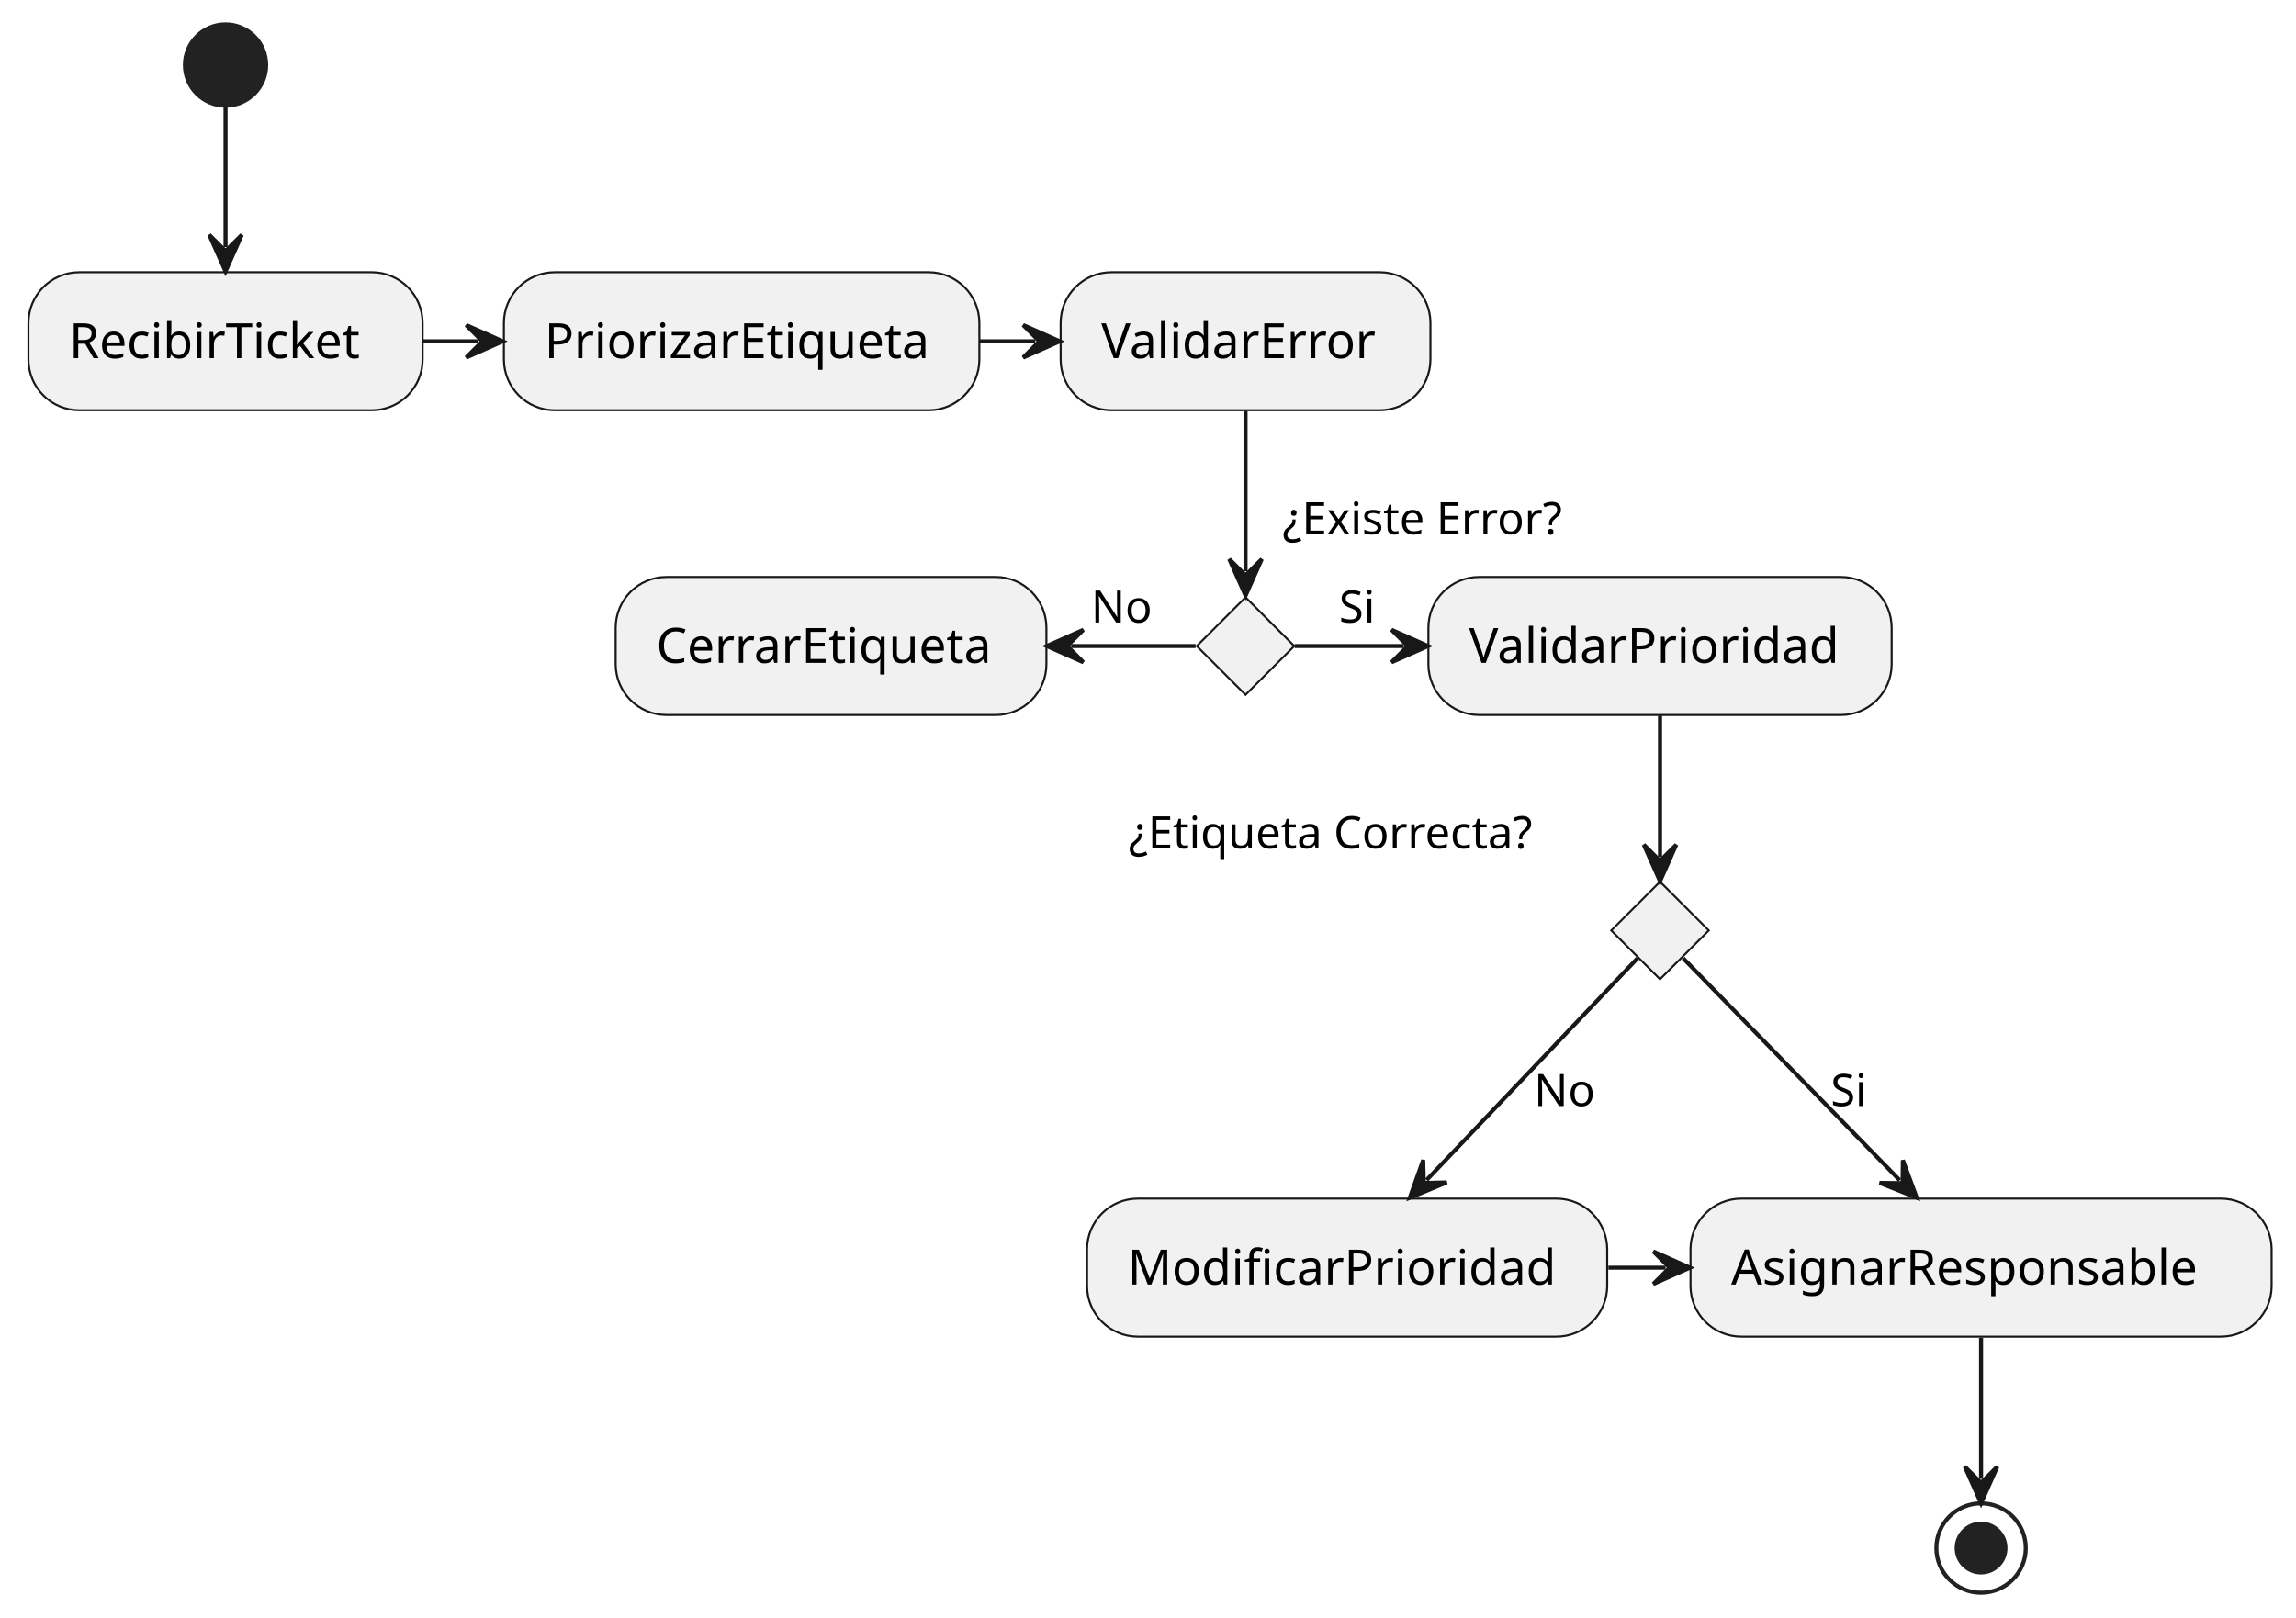
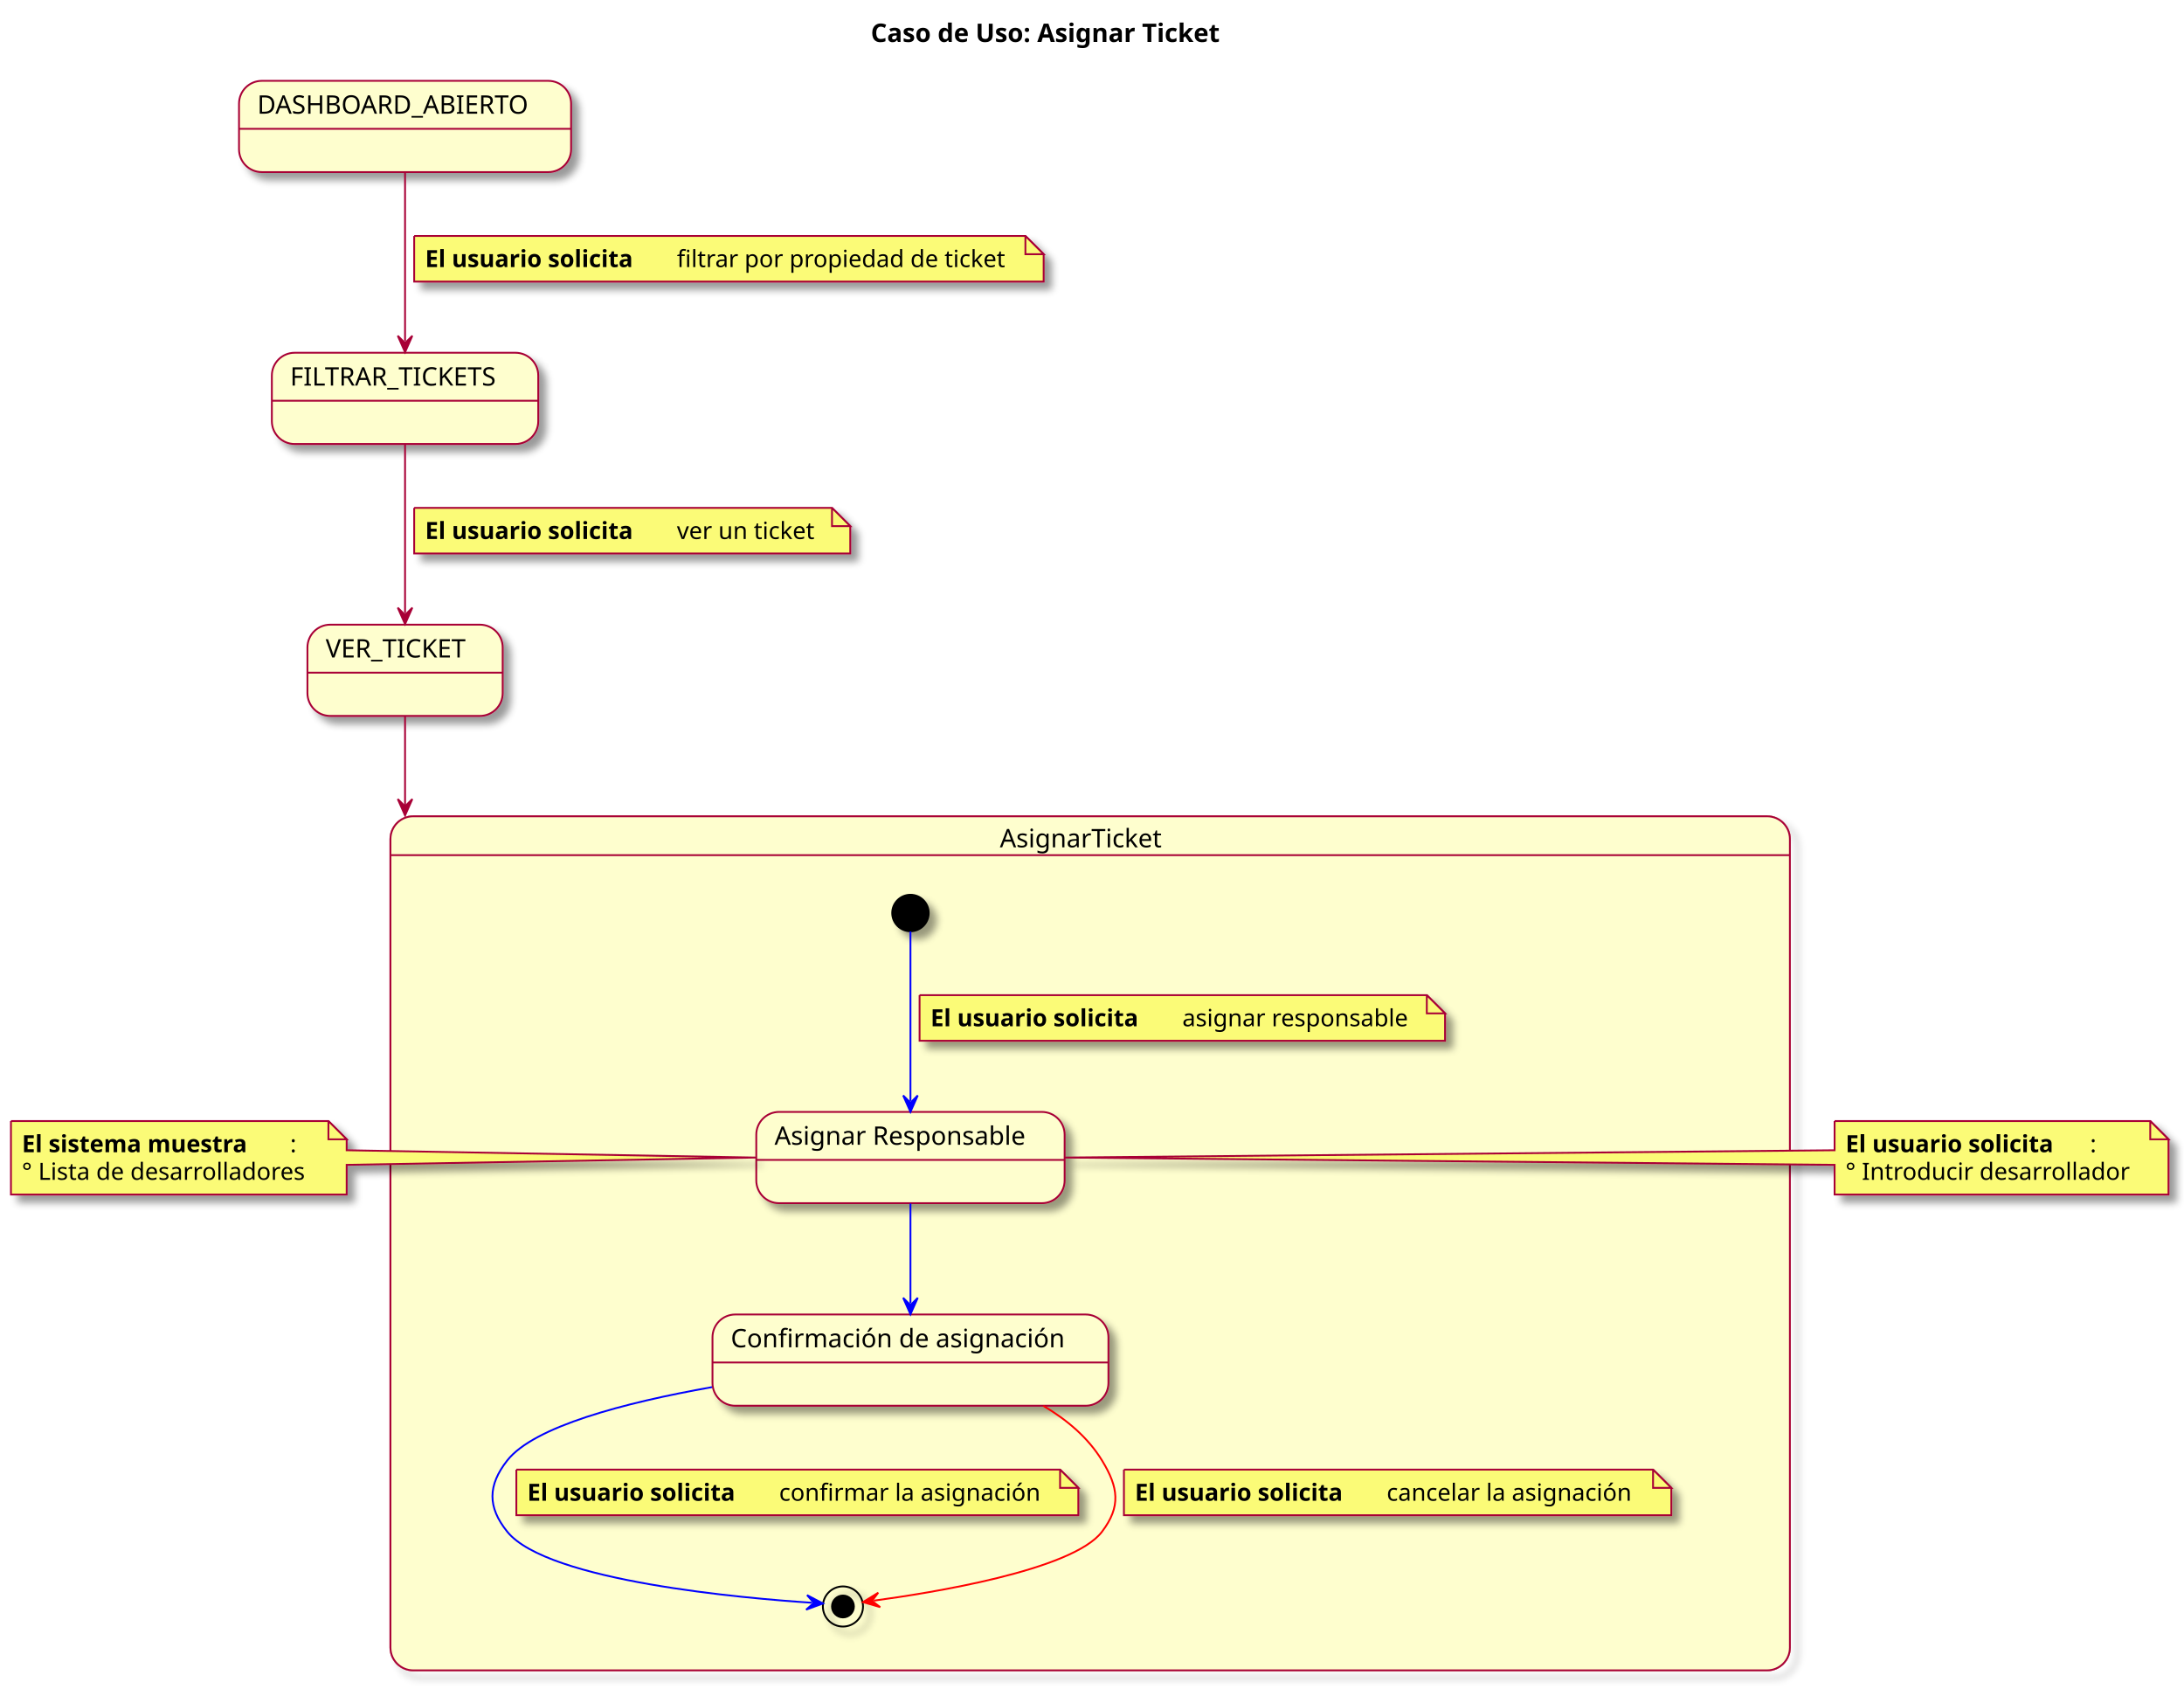
- <svg xmlns="http://www.w3.org/2000/svg" contentStyleType="text/css" height="398px" preserveAspectRatio="none" style="width:565px;height:398px;background:#FFFFFF;" version="1.1" viewBox="0 0 565 398" width="565px" zoomAndPan="magnify">
-   <defs />
+ <svg xmlns="http://www.w3.org/2000/svg" contentStyleType="text/css" height="929px" preserveAspectRatio="none" style="width:1197px;height:929px;background:#FFFFFF;" version="1.1" viewBox="0 0 1197 929" width="1197px" zoomAndPan="magnify">
+   <defs>
+     <filter height="300%" id="ftuiewdcvb4zl" width="300%" x="-1" y="-1">
+       <feGaussianBlur result="blurOut" stdDeviation="2.0" />
+       <feColorMatrix in="blurOut" result="blurOut2" type="matrix" values="0 0 0 0 0 0 0 0 0 0 0 0 0 0 0 0 0 0 .4 0" />
+       <feOffset dx="4.0" dy="4.0" in="blurOut2" result="blurOut3" />
+       <feBlend in="SourceGraphic" in2="blurOut3" mode="normal" />
+     </filter>
+   </defs>
  <g>
-     <ellipse cx="55.5" cy="16" fill="#222222" rx="10" ry="10" style="stroke:#222222;stroke-width:1.0;" />
-     <rect fill="#F1F1F1" height="33.969" rx="12.5" ry="12.5" style="stroke:#181818;stroke-width:0.5;" width="97" x="7" y="67" />
-     <text fill="#000000" font-family="sans-serif" font-size="12" lengthAdjust="spacing" textLength="77" x="17" y="88.139">RecibirTicket</text>
-     <rect fill="#F1F1F1" height="33.969" rx="12.5" ry="12.5" style="stroke:#181818;stroke-width:0.5;" width="117" x="124" y="67" />
-     <text fill="#000000" font-family="sans-serif" font-size="12" lengthAdjust="spacing" textLength="97" x="134" y="88.139">PriorizarEtiqueta</text>
-     <rect fill="#F1F1F1" height="33.969" rx="12.5" ry="12.5" style="stroke:#181818;stroke-width:0.5;" width="91" x="261" y="67" />
-     <text fill="#000000" font-family="sans-serif" font-size="12" lengthAdjust="spacing" textLength="71" x="271" y="88.139">ValidarError</text>
-     <g id="elem_#9">
-       <polygon fill="#F1F1F1" points="306.5,147,318.5,159,306.5,171,294.5,159,306.5,147" style="stroke:#181818;stroke-width:0.5;" />
+     <text fill="#000000" font-family="sans-serif" font-size="14" font-weight="bold" lengthAdjust="spacing" textLength="227" x="477.25" y="22.995">Caso de Uso: Asignar Ticket</text>
+     <g id="cluster_AsignarTicket">
+       <rect fill="none" filter="url(#ftuiewdcvb4zl)" height="468" rx="12.5" ry="12.5" style="stroke:#A80036;stroke-width:1.0;" width="767" x="214" y="447.297" />
+       <path d="M226.5,447.297 L968.5,447.297 A12.5,12.5 0 0 1 981,459.797 L981,468.594 L214,468.594 L214,459.797 A12.5,12.5 0 0 1 226.5,447.297 " fill="#FEFECE" style="stroke:#FEFECE;stroke-width:1.0;" />
+       <path d="M214,468.594 L981,468.594 L981,902.797 A12.5,12.5 0 0 1 968.5,915.297 L226.5,915.297 A12.5,12.5 0 0 1 214,902.797 L214,468.594 " fill="#FEFECE" style="stroke:#FEFECE;stroke-width:1.0;" />
+       <rect fill="none" height="468" rx="12.5" ry="12.5" style="stroke:#A80036;stroke-width:1.0;" width="767" x="214" y="447.297" />
+       <line style="stroke:#A80036;stroke-width:1.0;" x1="214" x2="981" y1="468.594" y2="468.594" />
+       <text fill="#000000" font-family="sans-serif" font-size="14" lengthAdjust="spacing" textLength="99" x="548" y="464.292">AsignarTicket</text>
    </g>
-     <rect fill="#F1F1F1" height="33.969" rx="12.5" ry="12.5" style="stroke:#181818;stroke-width:0.5;" width="114" x="351.5" y="142" />
-     <text fill="#000000" font-family="sans-serif" font-size="12" lengthAdjust="spacing" textLength="94" x="361.5" y="163.139">ValidarPrioridad</text>
-     <g id="elem_#14">
-       <polygon fill="#F1F1F1" points="408.5,217,420.5,229,408.5,241,396.5,229,408.5,217" style="stroke:#181818;stroke-width:0.5;" />
+     <ellipse cx="499" cy="500.297" fill="#000000" filter="url(#ftuiewdcvb4zl)" rx="10" ry="10" style="stroke:#000000;stroke-width:1.0;" />
+     <g id="AsignarTicket.ingresarVerTicket">
+       <rect fill="#FEFECE" filter="url(#ftuiewdcvb4zl)" height="50" rx="12.5" ry="12.5" style="stroke:#A80036;stroke-width:1.0;" width="169" x="414.5" y="609.297" />
+       <line style="stroke:#A80036;stroke-width:1.0;" x1="414.5" x2="583.5" y1="635.594" y2="635.594" />
+       <text fill="#000000" font-family="sans-serif" font-size="14" lengthAdjust="spacing" textLength="149" x="424.5" y="627.292">Asignar Responsable</text>
    </g>
-     <rect fill="#F1F1F1" height="33.969" rx="12.5" ry="12.5" style="stroke:#181818;stroke-width:0.5;" width="143" x="416" y="295" />
-     <text fill="#000000" font-family="sans-serif" font-size="12" lengthAdjust="spacing" textLength="123" x="426" y="316.139">AsignarResponsable</text>
-     <rect fill="#F1F1F1" height="33.969" rx="12.5" ry="12.5" style="stroke:#181818;stroke-width:0.5;" width="128" x="267.5" y="295" />
-     <text fill="#000000" font-family="sans-serif" font-size="12" lengthAdjust="spacing" textLength="108" x="277.5" y="316.139">ModificarPrioridad</text>
-     <rect fill="#F1F1F1" height="33.969" rx="12.5" ry="12.5" style="stroke:#181818;stroke-width:0.5;" width="106" x="151.5" y="142" />
-     <text fill="#000000" font-family="sans-serif" font-size="12" lengthAdjust="spacing" textLength="86" x="161.5" y="163.139">CerrarEtiqueta</text>
-     <ellipse cx="487.5" cy="381" fill="none" rx="11" ry="11" style="stroke:#222222;stroke-width:1.0;" />
-     <ellipse cx="487.5" cy="381" fill="#222222" rx="6" ry="6" style="stroke:#222222;stroke-width:1.0;" />
-     <g id="link_start_RecibirTicket">
-       <path d="M55.5,26.177 C55.5,36.661 55.5,48.015 55.5,60.791 " fill="none" id="start-to-RecibirTicket" style="stroke:#181818;stroke-width:1.0;" />
-       <polygon fill="#181818" points="55.5,66.791,59.5,57.791,55.5,61.791,51.5,57.791,55.5,66.791" style="stroke:#181818;stroke-width:1.0;" />
+     <g id="AsignarTicket.confirmarAsignacion">
+       <rect fill="#FEFECE" filter="url(#ftuiewdcvb4zl)" height="50" rx="12.5" ry="12.5" style="stroke:#A80036;stroke-width:1.0;" width="217" x="390.5" y="720.297" />
+       <line style="stroke:#A80036;stroke-width:1.0;" x1="390.5" x2="607.5" y1="746.594" y2="746.594" />
+       <text fill="#000000" font-family="sans-serif" font-size="14" lengthAdjust="spacing" textLength="197" x="400.5" y="738.292">Confirmación de asignación</text>
    </g>
-     <g id="link_RecibirTicket_PriorizarEtiqueta">
-       <path d="M104.117,84 C110.649,84 111.181,84 117.713,84 " fill="none" id="RecibirTicket-to-PriorizarEtiqueta" style="stroke:#181818;stroke-width:1.0;" />
-       <polygon fill="#181818" points="123.713,84,114.713,80,118.713,84,114.713,88,123.713,84" style="stroke:#181818;stroke-width:1.0;" />
+     <ellipse cx="462" cy="880.297" fill="none" filter="url(#ftuiewdcvb4zl)" rx="11" ry="11" style="stroke:#000000;stroke-width:1.0;" />
+     <ellipse cx="462" cy="880.297" fill="#000000" rx="6" ry="6" style="stroke:#000000;stroke-width:1.0;" />
+     <g id="DASHBOARD_ABIERTO">
+       <rect fill="#FEFECE" filter="url(#ftuiewdcvb4zl)" height="50" rx="12.5" ry="12.5" style="stroke:#A80036;stroke-width:1.0;" width="182" x="131" y="44.297" />
+       <line style="stroke:#A80036;stroke-width:1.0;" x1="131" x2="313" y1="70.594" y2="70.594" />
+       <text fill="#000000" font-family="sans-serif" font-size="14" lengthAdjust="spacing" textLength="162" x="141" y="62.292">DASHBOARD_ABIERTO</text>
    </g>
-     <g id="link_PriorizarEtiqueta_ValidarError">
-       <path d="M241.109,84 C247.665,84 248.222,84 254.778,84 " fill="none" id="PriorizarEtiqueta-to-ValidarError" style="stroke:#181818;stroke-width:1.0;" />
-       <polygon fill="#181818" points="260.778,84,251.778,80,255.778,84,251.778,88,260.778,84" style="stroke:#181818;stroke-width:1.0;" />
+     <g id="VER_TICKET">
+       <rect fill="#FEFECE" filter="url(#ftuiewdcvb4zl)" height="50" rx="12.5" ry="12.5" style="stroke:#A80036;stroke-width:1.0;" width="107" x="168.5" y="342.297" />
+       <line style="stroke:#A80036;stroke-width:1.0;" x1="168.5" x2="275.5" y1="368.594" y2="368.594" />
+       <text fill="#000000" font-family="sans-serif" font-size="14" lengthAdjust="spacing" textLength="87" x="178.5" y="360.292">VER_TICKET</text>
    </g>
-     <g id="link_ValidarError_#9">
-       <path d="M306.5,101.201 C306.5,114.979 306.5,128.414 306.5,140.604 " fill="none" id="ValidarError-to-#9" style="stroke:#181818;stroke-width:1.0;" />
-       <polygon fill="#181818" points="306.5,146.604,310.5,137.604,306.5,141.604,302.5,137.604,306.5,146.604" style="stroke:#181818;stroke-width:1.0;" />
-       <text fill="#000000" font-family="sans-serif" font-size="11" lengthAdjust="spacing" textLength="77" x="315.596" y="131.479">¿Existe Error?</text>
+     <g id="FILTRAR_TICKETS">
+       <rect fill="#FEFECE" filter="url(#ftuiewdcvb4zl)" height="50" rx="12.5" ry="12.5" style="stroke:#A80036;stroke-width:1.0;" width="146" x="149" y="193.297" />
+       <line style="stroke:#A80036;stroke-width:1.0;" x1="149" x2="295" y1="219.594" y2="219.594" />
+       <text fill="#000000" font-family="sans-serif" font-size="14" lengthAdjust="spacing" textLength="126" x="159" y="211.292">FILTRAR_TICKETS</text>
    </g>
-     <g id="link_#9_ValidarPrioridad">
-       <path d="M318.601,159 C327.045,159 332.99,159 345.424,159 " fill="none" id="#9-to-ValidarPrioridad" style="stroke:#181818;stroke-width:1.0;" />
-       <polygon fill="#181818" points="351.424,159,342.424,155,346.424,159,342.424,163,351.424,159" style="stroke:#181818;stroke-width:1.0;" />
-       <text fill="#000000" font-family="sans-serif" font-size="11" lengthAdjust="spacing" textLength="11" x="329.5" y="153.21">Si</text>
+     <g id="elem_GMN17">
+       <path d="M6,614.297 L6,654.562 A0,0 0 0 0 6,654.562 L190,654.562 A0,0 0 0 0 190,654.562 L190,638.297 L414.213,634.297 L190,630.297 L190,624.297 L180,614.297 L6,614.297 A0,0 0 0 0 6,614.297 " fill="#FBFB77" filter="url(#ftuiewdcvb4zl)" style="stroke:#A80036;stroke-width:1.0;" />
+       <path d="M180,614.297 L180,624.297 L190,624.297 L180,614.297 " fill="#FBFB77" style="stroke:#A80036;stroke-width:1.0;" />
+       <text fill="#000000" font-family="sans-serif" font-size="13" font-weight="bold" lengthAdjust="spacing" textLength="147" x="12" y="631.364">El sistema muestra</text>
+       <text fill="#000000" font-family="sans-serif" font-size="13" lengthAdjust="spacing" textLength="5" x="159" y="631.364">:</text>
+       <text fill="#000000" font-family="sans-serif" font-size="13" lengthAdjust="spacing" textLength="163" x="12" y="646.497">° Lista de desarrolladores</text>
    </g>
-     <g id="link_ValidarPrioridad_#14">
-       <path d="M408.5,176.115 C408.5,188.683 408.5,199.808 408.5,210.885 " fill="none" id="ValidarPrioridad-to-#14" style="stroke:#181818;stroke-width:1.0;" />
-       <polygon fill="#181818" points="408.5,216.885,412.5,207.885,408.5,211.885,404.5,207.885,408.5,216.885" style="stroke:#181818;stroke-width:1.0;" />
-       <text fill="#000000" font-family="sans-serif" font-size="11" lengthAdjust="spacing" textLength="111" x="277.728" y="208.785">¿Etiqueta Correcta?</text>
+     <g id="elem_GMN20">
+       <path d="M1005.5,614.297 L1005.5,630.297 L583.678,634.297 L1005.5,638.297 L1005.5,654.562 A0,0 0 0 0 1005.5,654.562 L1188.5,654.562 A0,0 0 0 0 1188.5,654.562 L1188.5,624.297 L1178.5,614.297 L1005.5,614.297 A0,0 0 0 0 1005.5,614.297 " fill="#FBFB77" filter="url(#ftuiewdcvb4zl)" style="stroke:#A80036;stroke-width:1.0;" />
+       <path d="M1178.5,614.297 L1178.5,624.297 L1188.5,624.297 L1178.5,614.297 " fill="#FBFB77" style="stroke:#A80036;stroke-width:1.0;" />
+       <text fill="#000000" font-family="sans-serif" font-size="13" font-weight="bold" lengthAdjust="spacing" textLength="134" x="1011.5" y="631.364">El usuario solicita</text>
+       <text fill="#000000" font-family="sans-serif" font-size="13" lengthAdjust="spacing" textLength="5" x="1145.5" y="631.364">:</text>
+       <text fill="#000000" font-family="sans-serif" font-size="13" lengthAdjust="spacing" textLength="158" x="1011.5" y="646.497">° Introducir desarrollador</text>
    </g>
-     <g id="link_#14_AsignarResponsable">
-       <path d="M414.181,235.825 C426.069,248.014 449.741,272.285 467.49,290.483 " fill="none" id="#14-to-AsignarResponsable" style="stroke:#181818;stroke-width:1.0;" />
-       <polygon fill="#181818" points="471.679,294.779,468.259,285.543,468.188,291.199,462.532,291.128,471.679,294.779" style="stroke:#181818;stroke-width:1.0;" />
-       <text fill="#000000" font-family="sans-serif" font-size="11" lengthAdjust="spacing" textLength="11" x="450.5" y="272.21">Si</text>
+     <g id="link_DASHBOARD_ABIERTO_FILTRAR_TICKETS">
+       <path d="M222,94.571 C222,121.808 222,159.735 222,186.987 " fill="none" id="DASHBOARD_ABIERTO-to-FILTRAR_TICKETS" style="stroke:#A80036;stroke-width:1.0;" />
+       <polygon fill="#A80036" points="222,192.987,226,183.987,222,187.987,218,183.987,222,192.987" style="stroke:#A80036;stroke-width:1.0;" />
+       <path d="M227,129.297 L227,154.297 L572,154.297 L572,139.297 L562,129.297 L227,129.297 " fill="#FBFB77" filter="url(#ftuiewdcvb4zl)" style="stroke:#A80036;stroke-width:1.0;" />
+       <path d="M562,129.297 L562,139.297 L572,139.297 L562,129.297 " fill="#FBFB77" style="stroke:#A80036;stroke-width:1.0;" />
+       <text fill="#000000" font-family="sans-serif" font-size="13" font-weight="bold" lengthAdjust="spacing" textLength="134" x="233" y="146.364">El usuario solicita</text>
+       <text fill="#000000" font-family="sans-serif" font-size="13" lengthAdjust="spacing" textLength="186" x="371" y="146.364">filtrar por propiedad de ticket</text>
    </g>
-     <g id="link_#14_ModificarPrioridad">
-       <path d="M402.962,235.825 C391.376,248.014 368.354,272.231 351.054,290.43 " fill="none" id="#14-to-ModificarPrioridad" style="stroke:#181818;stroke-width:1.0;" />
-       <polygon fill="#181818" points="346.92,294.779,356.02,291.012,350.365,291.155,350.222,285.5,346.92,294.779" style="stroke:#181818;stroke-width:1.0;" />
-       <text fill="#000000" font-family="sans-serif" font-size="11" lengthAdjust="spacing" textLength="15" x="377.5" y="272.21">No</text>
+     <g id="link_FILTRAR_TICKETS_VER_TICKET">
+       <path d="M222,243.571 C222,270.808 222,308.735 222,335.987 " fill="none" id="FILTRAR_TICKETS-to-VER_TICKET" style="stroke:#A80036;stroke-width:1.0;" />
+       <polygon fill="#A80036" points="222,341.987,226,332.987,222,336.987,218,332.987,222,341.987" style="stroke:#A80036;stroke-width:1.0;" />
+       <path d="M227,278.297 L227,303.297 L466,303.297 L466,288.297 L456,278.297 L227,278.297 " fill="#FBFB77" filter="url(#ftuiewdcvb4zl)" style="stroke:#A80036;stroke-width:1.0;" />
+       <path d="M456,278.297 L456,288.297 L466,288.297 L456,278.297 " fill="#FBFB77" style="stroke:#A80036;stroke-width:1.0;" />
+       <text fill="#000000" font-family="sans-serif" font-size="13" font-weight="bold" lengthAdjust="spacing" textLength="134" x="233" y="295.364">El usuario solicita</text>
+       <text fill="#000000" font-family="sans-serif" font-size="13" lengthAdjust="spacing" textLength="80" x="371" y="295.364">ver un ticket</text>
    </g>
-     <g id="link_CerrarEtiqueta_#9">
-       <path d="M263.591,159 C277.339,159 284.883,159 294.22,159 " fill="none" id="CerrarEtiqueta-backto-#9" style="stroke:#181818;stroke-width:1.0;" />
-       <polygon fill="#181818" points="257.591,159,266.591,163,262.591,159,266.591,155,257.591,159" style="stroke:#181818;stroke-width:1.0;" />
-       <text fill="#000000" font-family="sans-serif" font-size="11" lengthAdjust="spacing" textLength="15" x="268.5" y="153.21">No</text>
+     <g id="link_VER_TICKET_AsignarTicket">
+       <path d="M222,392.324 C222,401.631 222,412.836 222,424.44 C222,430.243 222,436.145 222,441.96 C222,443.414 222,444.863 222,446.303 C222,446.483 222,440.662 222,440.842 " fill="none" id="VER_TICKET-to-AsignarTicket" style="stroke:#A80036;stroke-width:1.0;" />
+       <polygon fill="#A80036" points="222,446.842,226,437.842,222,441.842,218,437.842,222,446.842" style="stroke:#A80036;stroke-width:1.0;" />
    </g>
-     <g id="link_ModificarPrioridad_AsignarResponsable">
-       <path d="M395.789,312 C402.476,312 403.164,312 409.851,312 " fill="none" id="ModificarPrioridad-to-AsignarResponsable" style="stroke:#181818;stroke-width:1.0;" />
-       <polygon fill="#181818" points="415.851,312,406.851,308,410.851,312,406.851,316,415.851,312" style="stroke:#181818;stroke-width:1.0;" />
+     <g id="link_*start*AsignarTicket_ingresarVerTicket">
+       <path d="M499,510.37 C499,530.523 499,573.577 499,603.266 " fill="none" id="*start*AsignarTicket-to-ingresarVerTicket" style="stroke:#0000FF;stroke-width:1.0;" />
+       <polygon fill="#0000FF" points="499,609.266,503,600.266,499,604.266,495,600.266,499,609.266" style="stroke:#0000FF;stroke-width:1.0;" />
+       <path d="M504,545.297 L504,570.297 L792,570.297 L792,555.297 L782,545.297 L504,545.297 " fill="#FBFB77" filter="url(#ftuiewdcvb4zl)" style="stroke:#A80036;stroke-width:1.0;" />
+       <path d="M782,545.297 L782,555.297 L792,555.297 L782,545.297 " fill="#FBFB77" style="stroke:#A80036;stroke-width:1.0;" />
+       <text fill="#000000" font-family="sans-serif" font-size="13" font-weight="bold" lengthAdjust="spacing" textLength="134" x="510" y="562.364">El usuario solicita</text>
+       <text fill="#000000" font-family="sans-serif" font-size="13" lengthAdjust="spacing" textLength="129" x="648" y="562.364">asignar responsable</text>
    </g>
-     <g id="link_AsignarResponsable_end">
-       <path d="M487.5,329.219 C487.5,341.922 487.5,353.19 487.5,363.96 " fill="none" id="AsignarResponsable-to-end" style="stroke:#181818;stroke-width:1.0;" />
-       <polygon fill="#181818" points="487.5,369.96,491.5,360.96,487.5,364.96,483.5,360.96,487.5,369.96" style="stroke:#181818;stroke-width:1.0;" />
+     <g id="link_ingresarVerTicket_confirmarAsignacion">
+       <path d="M499,659.488 C499,677.551 499,696.127 499,714.174 " fill="none" id="ingresarVerTicket-to-confirmarAsignacion" style="stroke:#0000FF;stroke-width:1.0;" />
+       <polygon fill="#0000FF" points="499,720.174,503,711.174,499,715.174,495,711.174,499,720.174" style="stroke:#0000FF;stroke-width:1.0;" />
+     </g>
+     <g id="link_confirmarAsignacion_*end*AsignarTicket">
+       <path d="M390.242,760.097 C341.902,768.681 292.603,781.696 278,800.297 C267.296,813.931 267.123,825.801 278,839.297 C300.053,866.659 408.859,875.881 445.063,878.26 " fill="none" id="confirmarAsignacion-to-*end*AsignarTicket" style="stroke:#0000FF;stroke-width:1.0;" />
+       <polygon fill="#0000FF" points="451.05,878.653,442.332,874.072,446.061,878.325,441.807,882.054,451.05,878.653" style="stroke:#0000FF;stroke-width:1.0;" />
+       <path d="M283,805.297 L283,830.297 L591,830.297 L591,815.297 L581,805.297 L283,805.297 " fill="#FBFB77" filter="url(#ftuiewdcvb4zl)" style="stroke:#A80036;stroke-width:1.0;" />
+       <path d="M581,805.297 L581,815.297 L591,815.297 L581,805.297 " fill="#FBFB77" style="stroke:#A80036;stroke-width:1.0;" />
+       <text fill="#000000" font-family="sans-serif" font-size="13" font-weight="bold" lengthAdjust="spacing" textLength="134" x="289" y="822.364">El usuario solicita</text>
+       <text fill="#000000" font-family="sans-serif" font-size="13" lengthAdjust="spacing" textLength="149" x="427" y="822.364">confirmar la asignación</text>
+     </g>
+     <g id="link_confirmarAsignacion_*end*AsignarTicket">
+       <path d="M571.84,770.36 C584.643,777.915 596.312,787.698 604,800.297 C613.029,815.093 614.464,825.478 604,839.297 C587.843,860.634 509.367,872.99 478.914,877.102 " fill="none" id="confirmarAsignacion-to-*end*AsignarTicket-1" style="stroke:#FF0000;stroke-width:1.0;" />
+       <polygon fill="#FF0000" points="472.968,877.905,482.422,880.664,477.923,877.236,481.352,872.736,472.968,877.905" style="stroke:#FF0000;stroke-width:1.0;" />
+       <path d="M616,805.297 L616,830.297 L916,830.297 L916,815.297 L906,805.297 L616,805.297 " fill="#FBFB77" filter="url(#ftuiewdcvb4zl)" style="stroke:#A80036;stroke-width:1.0;" />
+       <path d="M906,805.297 L906,815.297 L916,815.297 L906,805.297 " fill="#FBFB77" style="stroke:#A80036;stroke-width:1.0;" />
+       <text fill="#000000" font-family="sans-serif" font-size="13" font-weight="bold" lengthAdjust="spacing" textLength="134" x="622" y="822.364">El usuario solicita</text>
+       <text fill="#000000" font-family="sans-serif" font-size="13" lengthAdjust="spacing" textLength="141" x="760" y="822.364">cancelar la asignación</text>
    </g>
  </g>
</svg>
